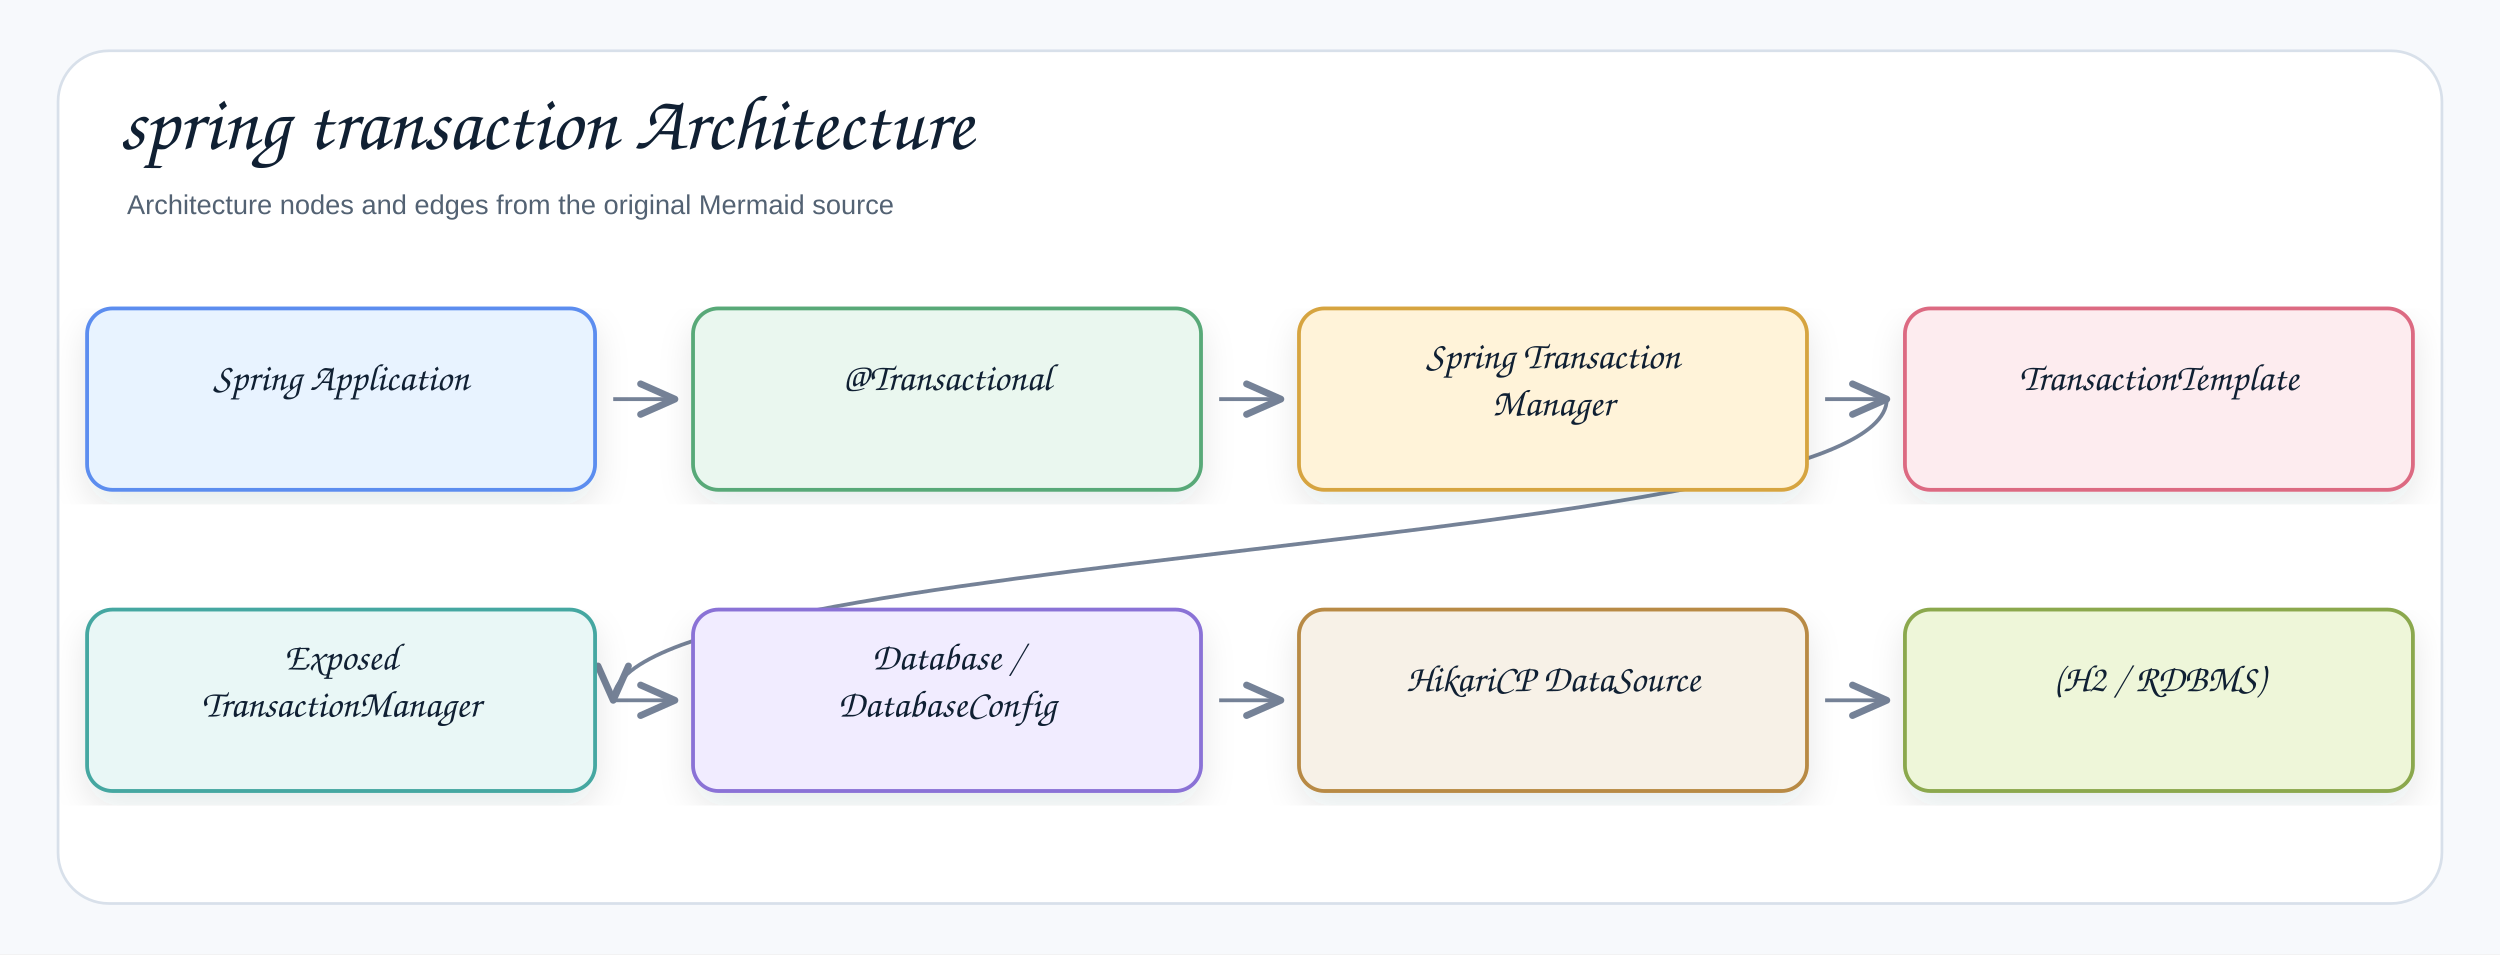
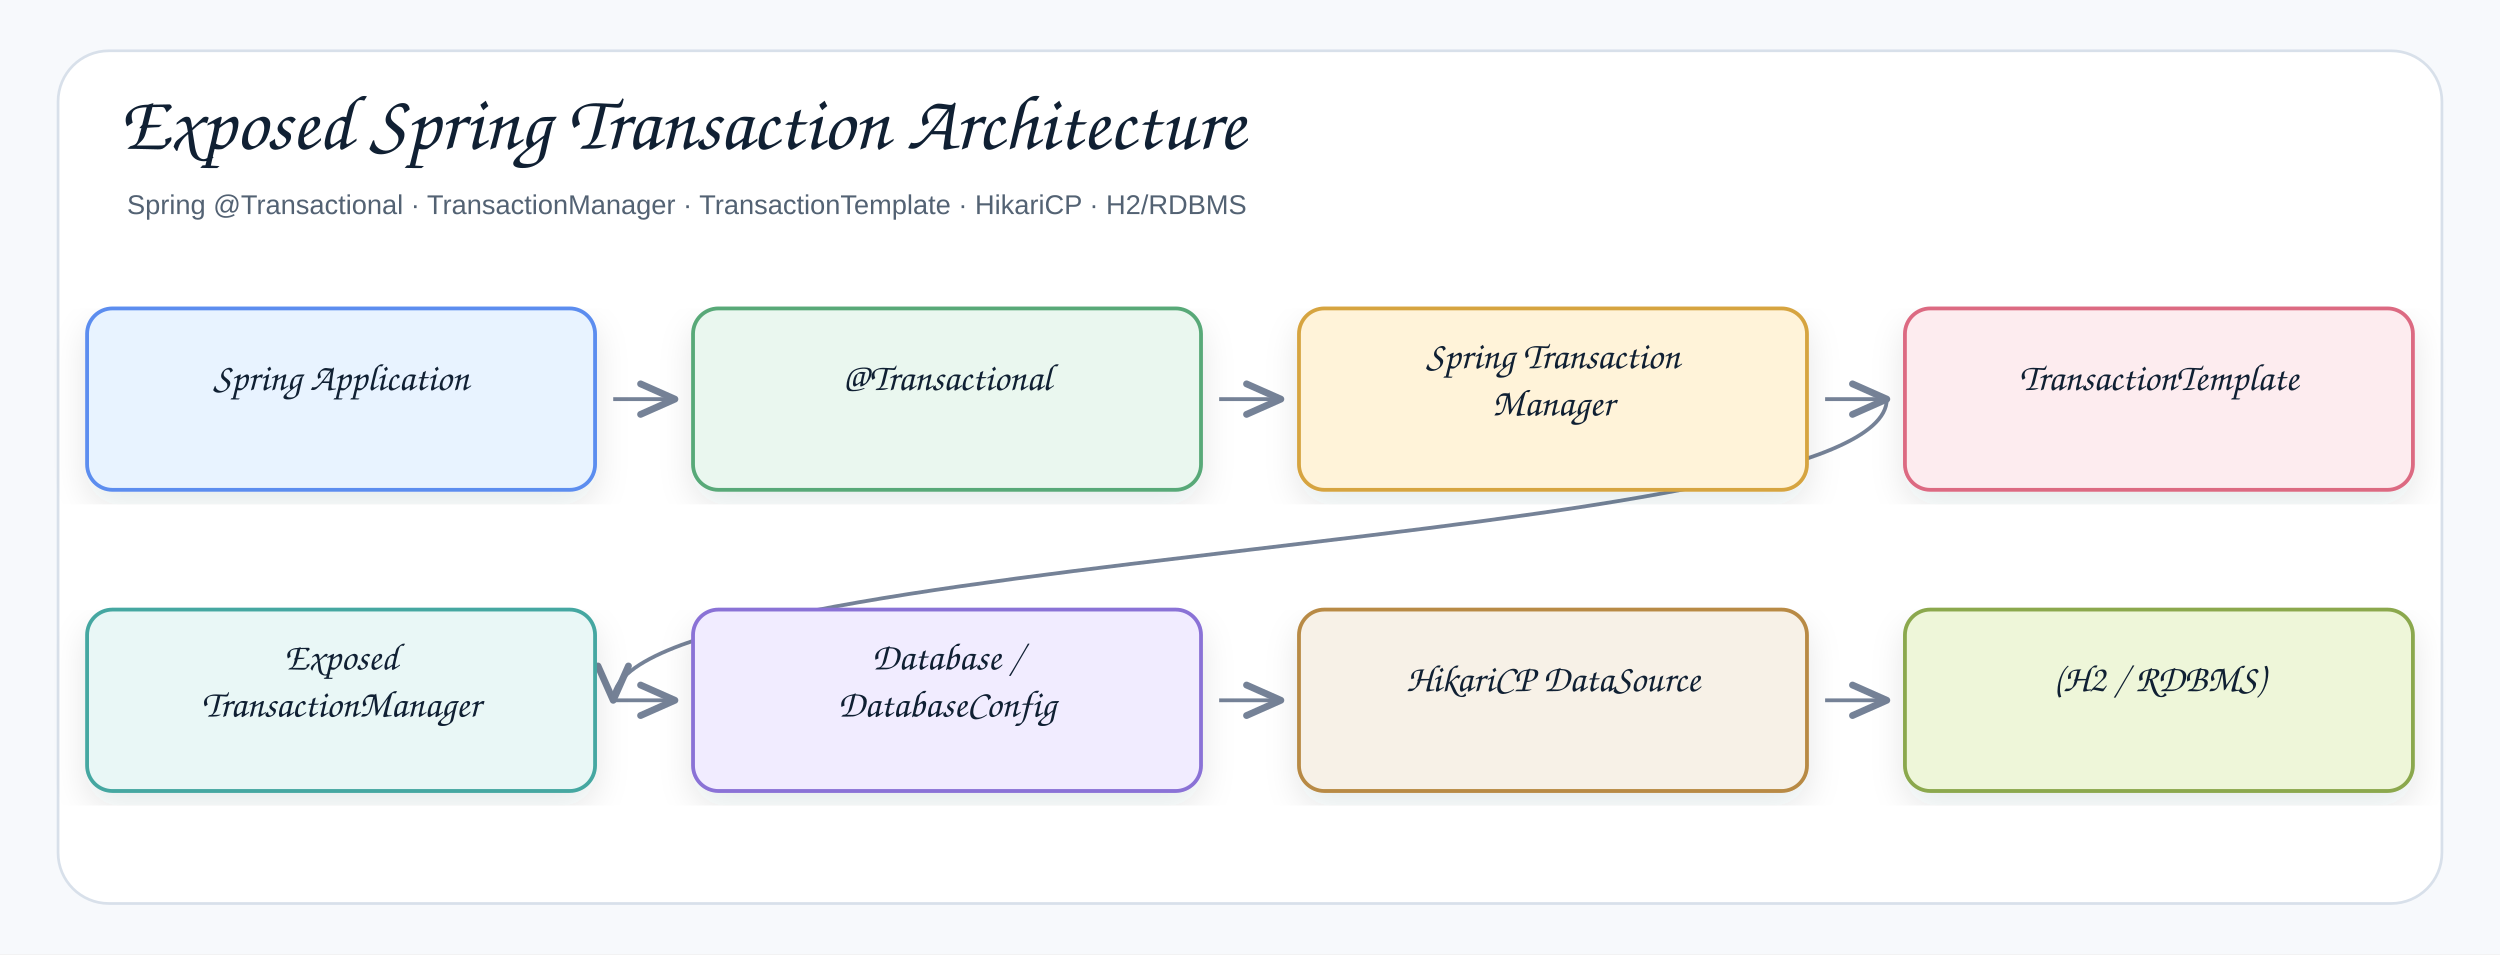
- <svg xmlns="http://www.w3.org/2000/svg" width="1378" height="526" viewBox="0 0 1378 526" role="img" aria-label="spring transaction Architecture">
+ <svg xmlns="http://www.w3.org/2000/svg" width="1378" height="526" viewBox="0 0 1378 526" role="img" aria-label="Exposed Spring Transaction Architecture">
  <defs>
    <filter id="shadow" x="-8%" y="-8%" width="116%" height="116%">
      <feDropShadow dx="0" dy="8" stdDeviation="9" flood-color="#1f2937" flood-opacity="0.10" />
    </filter>
    <marker id="openArrow" markerWidth="12" markerHeight="10" refX="10" refY="5" orient="auto" markerUnits="strokeWidth">
      <path d="M 1 1 L 10 5 L 1 9" fill="none" stroke="#758297" stroke-width="1.8" stroke-linecap="round" stroke-linejoin="round" />
    </marker>
    <marker id="inherit" markerWidth="14" markerHeight="12" refX="12" refY="6" orient="auto" markerUnits="strokeWidth">
      <path d="M 0 1 L 12 6 L 0 11 Z" fill="#ffffff" stroke="#758297" stroke-width="1.8" />
    </marker>
    <style>
    .canvas{fill:#f7f9fc}.frame{fill:#fff;stroke:#d8e0ea;stroke-width:1.5}
    .title{font-family:"Architects Daughter","Comic Sans MS","Comic Sans",cursive;font-size:43px;font-weight:400;fill:#102033}
    .subtitle{font-family:"Comic Sans MS","Comic Sans","Comic Neue",Arial,sans-serif;font-size:15px;font-weight:400;fill:#536273}
    .label{font-family:"Architects Daughter","Comic Sans MS","Comic Sans",cursive;font-size:25px;font-weight:400;fill:#102033}
    .smallLabel{font-family:"Architects Daughter","Comic Sans MS","Comic Sans",cursive;font-size:21px;font-weight:400;fill:#102033}
    .mono{font-family:"Comic Sans MS","Comic Sans","Comic Neue",Arial,sans-serif;font-size:12px;font-weight:400;fill:#102033}
    .small{font-family:"Comic Sans MS","Comic Sans","Comic Neue",Arial,sans-serif;font-size:12px;font-weight:400;fill:#536273}
    .strong{font-family:"Comic Sans MS","Comic Sans","Comic Neue",Arial,sans-serif;font-size:13px;font-weight:400;fill:#102033}
    .card{stroke-width:2.1;filter:url(#shadow)}.compartment{stroke-width:1.5;fill:none}
    .line{stroke:#758297;stroke-width:2.1;fill:none;marker-end:url(#openArrow)}
    .plainLine{stroke:#758297;stroke-width:2.1;fill:none}
    .dashed{stroke:#758297;stroke-width:2.1;stroke-dasharray:7 6;fill:none;marker-end:url(#openArrow)}
    .inheritLine{stroke:#758297;stroke-width:2.2;fill:none;marker-end:url(#inherit)}
    .implLine{stroke:#758297;stroke-width:2.2;stroke-dasharray:8 7;fill:none;marker-end:url(#inherit)}
  </style>
  </defs>
  <rect class="canvas" width="1378" height="526" />
  <rect class="frame" x="32" y="28" width="1314" height="470" rx="28" />
-   <text class="title" x="66" y="82">spring transaction Architecture</text>
-   <text class="subtitle" x="70" y="118">Architecture nodes and edges from the original Mermaid source</text>
+   <text class="title" x="66" y="82">Exposed Spring Transaction Architecture</text>
+   <text class="subtitle" x="70" y="118">Spring @Transactional · TransactionManager · TransactionTemplate · HikariCP · H2/RDBMS</text>
  <path class="line" d="M1006 386 C1006 386 1040 386 1040 386" />
  <path class="line" d="M672 386 C672 386 706 386 706 386" />
  <path class="line" d="M338 386 C338 386 372 386 372 386" />
  <path class="line" d="M1040 220 C1040 303 338 303 338 386" />
  <path class="line" d="M1006 220 C1006 220 1040 220 1040 220" />
  <path class="line" d="M672 220 C672 220 706 220 706 220" />
  <path class="line" d="M338 220 C338 220 372 220 372 220" />
  <g transform="translate(48,170)">
    <rect class="card" x="0" y="0" width="280" height="100" rx="14" fill="#E8F3FF" stroke="#5B8DEF" />
    <text class="smallLabel" x="140" y="45" text-anchor="middle">Spring Application</text>
  </g>
  <g transform="translate(382,170)">
    <rect class="card" x="0" y="0" width="280" height="100" rx="14" fill="#EAF7EF" stroke="#58A978" />
    <text class="smallLabel" x="140" y="45" text-anchor="middle">@Transactional</text>
  </g>
  <g transform="translate(716,170)">
    <rect class="card" x="0" y="0" width="280" height="100" rx="14" fill="#FFF3D9" stroke="#D6A441" />
    <text class="smallLabel" x="140" y="33" text-anchor="middle">Spring Transaction</text>
    <text class="smallLabel" x="140" y="59" text-anchor="middle">Manager</text>
  </g>
  <g transform="translate(1050,170)">
    <rect class="card" x="0" y="0" width="280" height="100" rx="14" fill="#FDECEF" stroke="#DC6B82" />
    <text class="smallLabel" x="140" y="45" text-anchor="middle">TransactionTemplate</text>
  </g>
  <g transform="translate(48,336)">
    <rect class="card" x="0" y="0" width="280" height="100" rx="14" fill="#E9F7F6" stroke="#45A7A1" />
    <text class="smallLabel" x="140" y="33" text-anchor="middle">Exposed</text>
    <text class="smallLabel" x="140" y="59" text-anchor="middle">TransactionManager</text>
  </g>
  <g transform="translate(382,336)">
    <rect class="card" x="0" y="0" width="280" height="100" rx="14" fill="#F1ECFF" stroke="#8A72D6" />
    <text class="smallLabel" x="140" y="33" text-anchor="middle">Database /</text>
    <text class="smallLabel" x="140" y="59" text-anchor="middle">DatabaseConfig</text>
  </g>
  <g transform="translate(716,336)">
    <rect class="card" x="0" y="0" width="280" height="100" rx="14" fill="#F7F1E7" stroke="#B88A44" />
    <text class="smallLabel" x="140" y="45" text-anchor="middle">HikariCP DataSource</text>
  </g>
  <g transform="translate(1050,336)">
    <rect class="card" x="0" y="0" width="280" height="100" rx="14" fill="#EEF6D9" stroke="#8BA84D" />
    <text class="smallLabel" x="140" y="45" text-anchor="middle">(H2 / RDBMS)</text>
  </g>
</svg>
